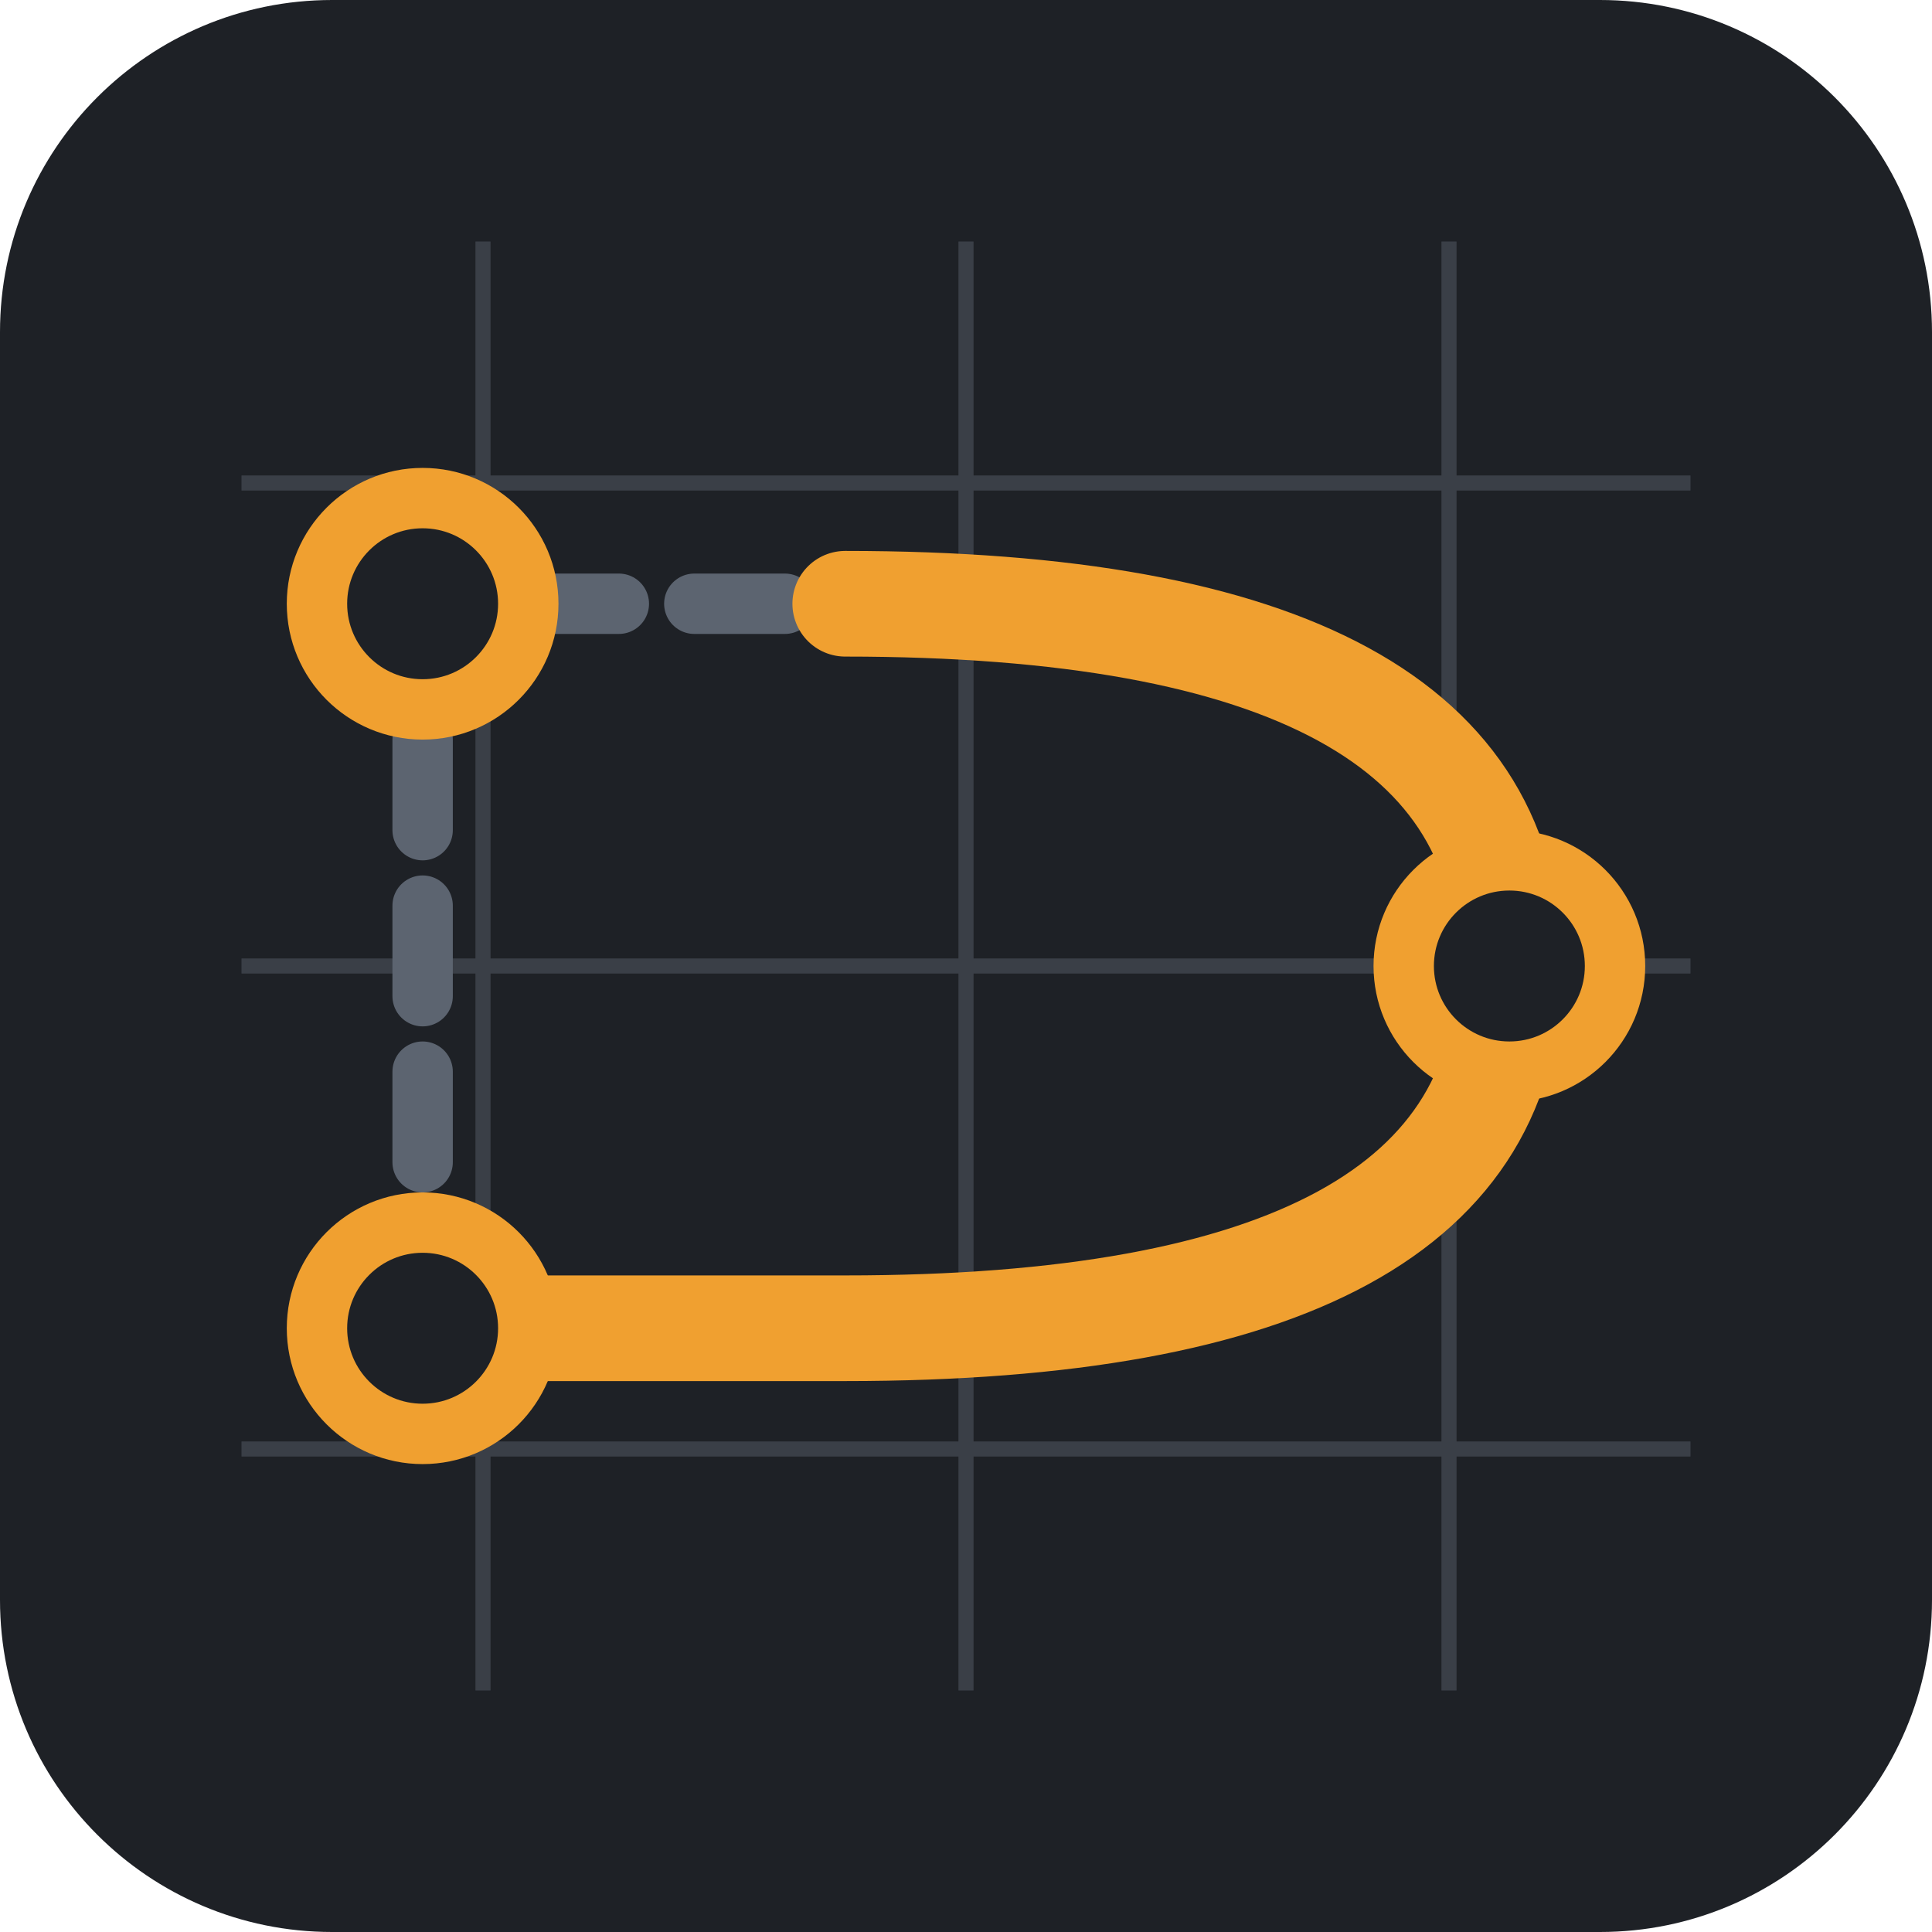
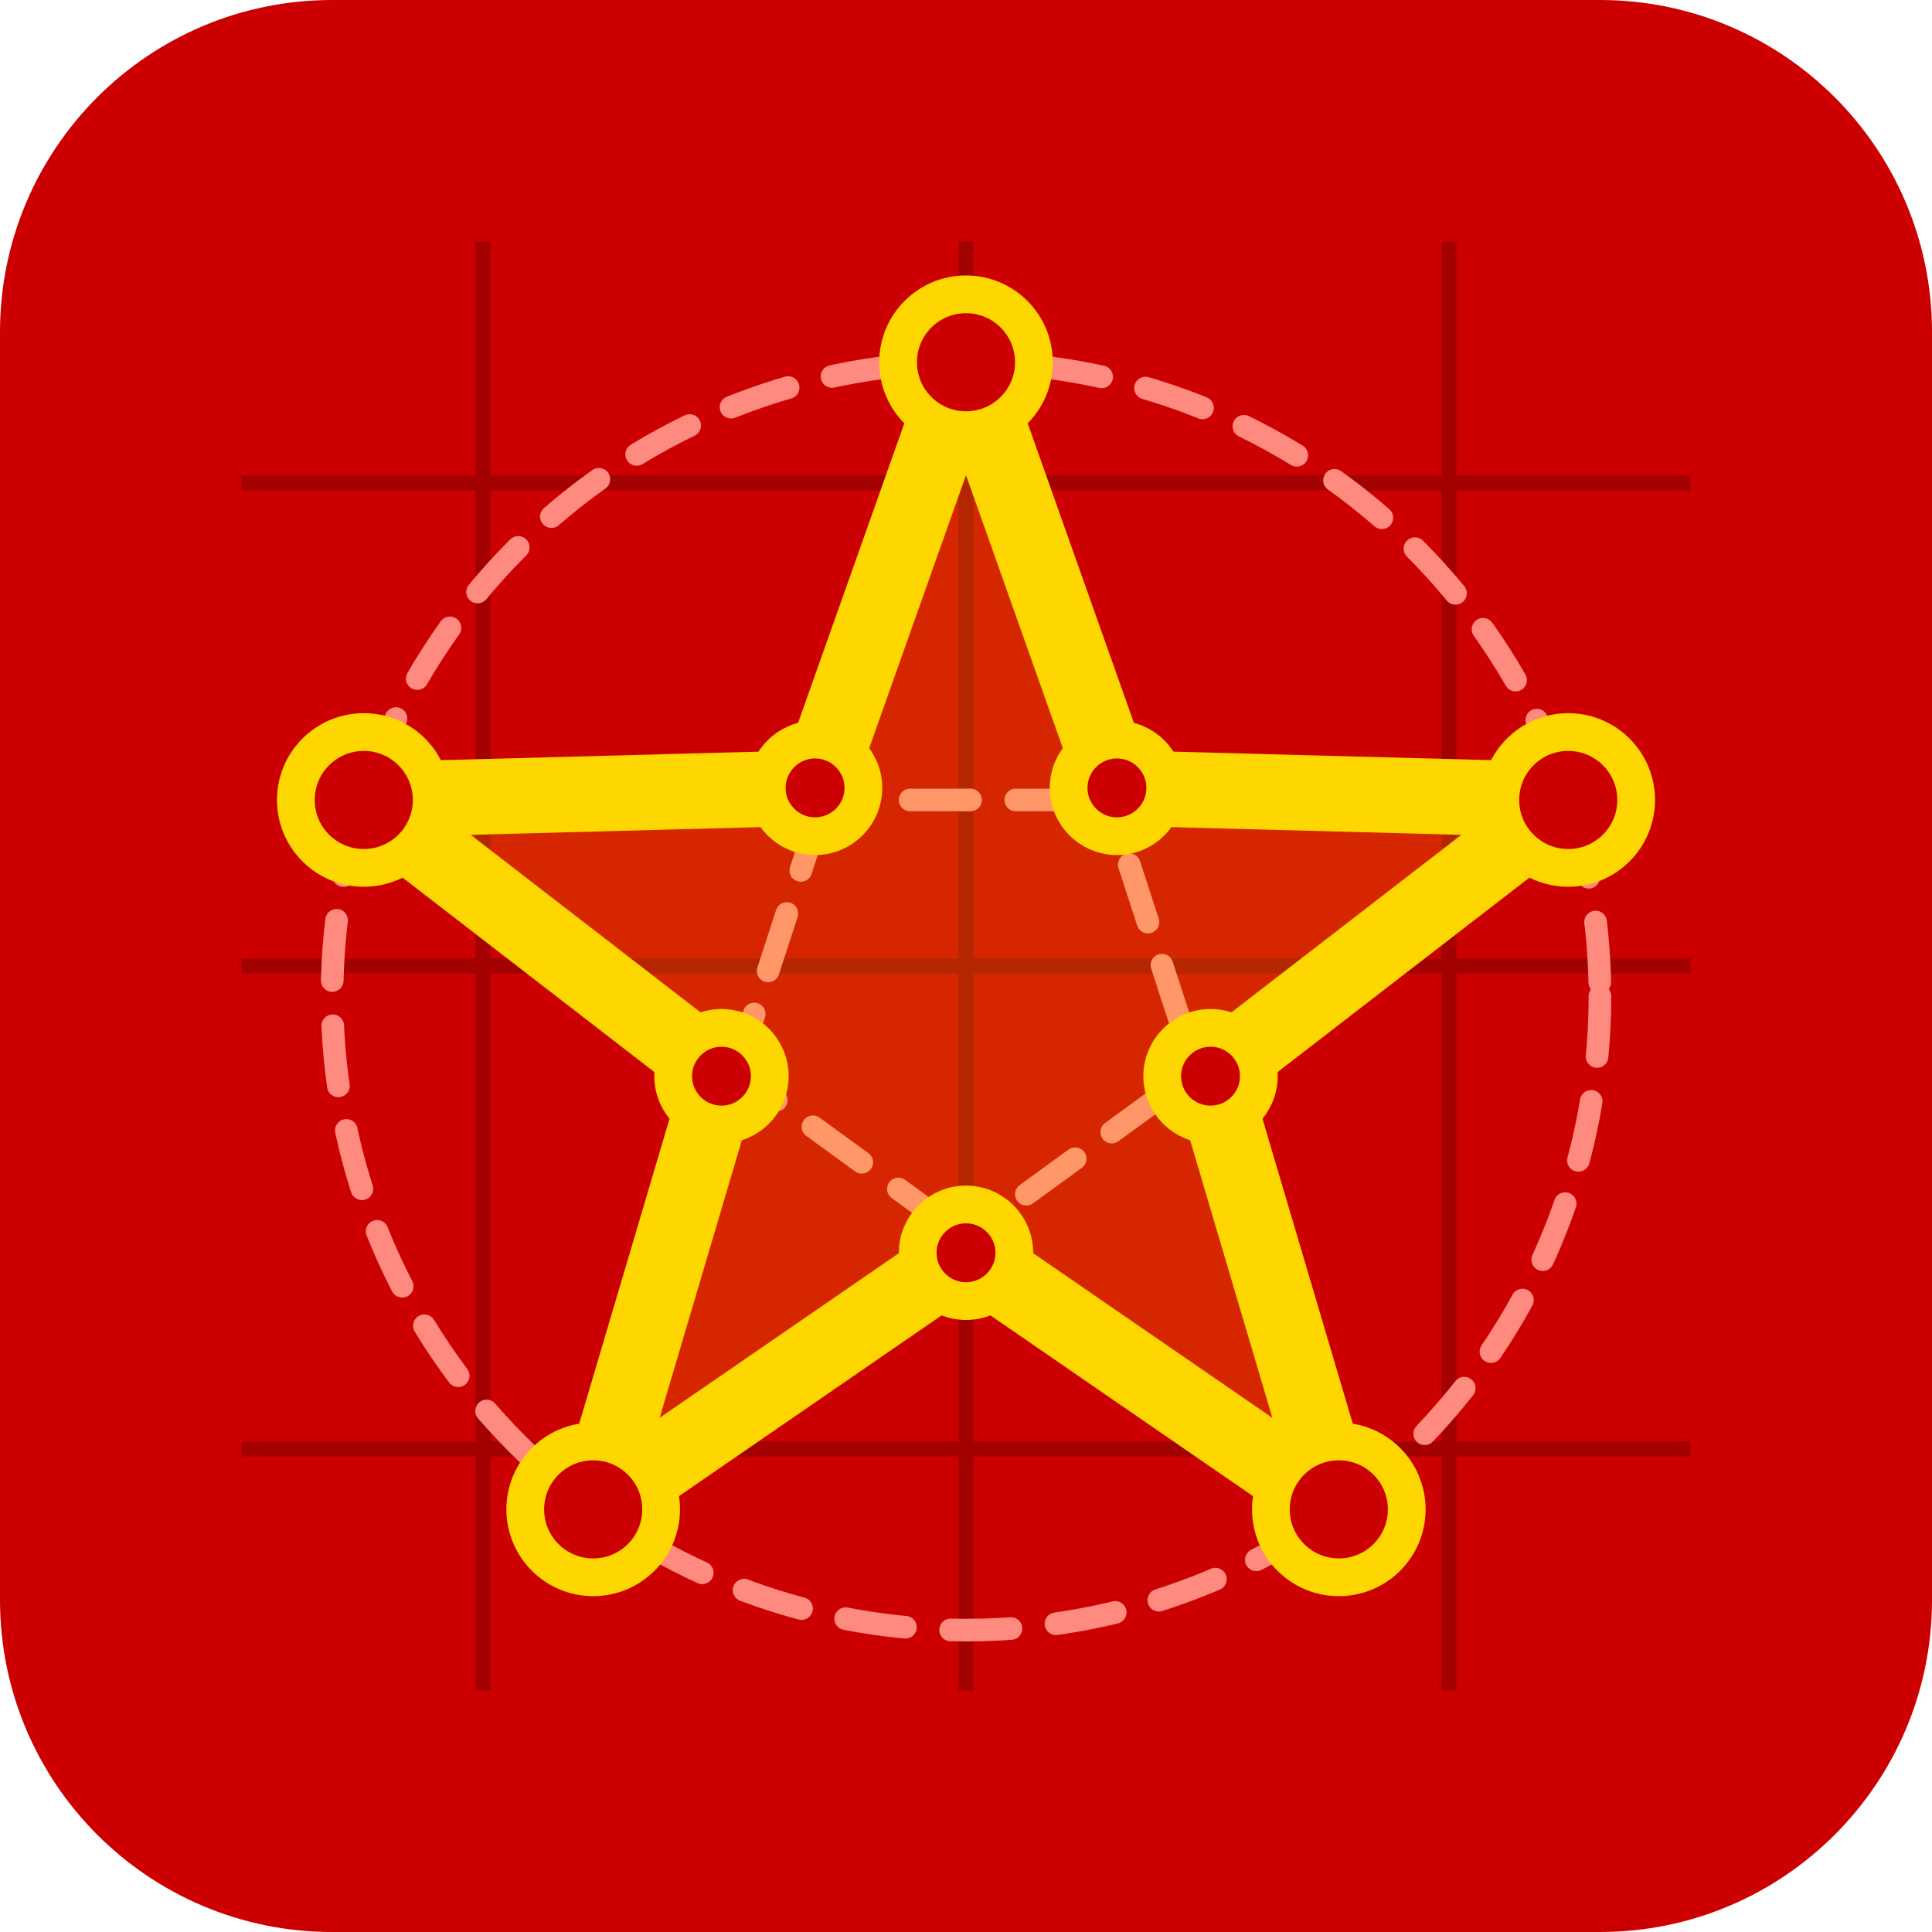
<svg xmlns="http://www.w3.org/2000/svg" viewBox="0 0 128 128">
-   <rect width="128" height="128" rx="22" fill="#1e2126" />
-   <g stroke="#3a3f47" stroke-width="1">
+   <rect width="128" height="128" rx="22" fill="#cc0000" />
+   <g stroke="#a30000" stroke-width="1">
    <path d="M16 32h96M16 64h96M16 96h96M32 16v96M64 16v96M96 16v96" />
  </g>
-   <path d="M28 88 L28 40 L56 40" fill="none" stroke="#5c6470" stroke-width="4" stroke-dasharray="6 5" stroke-linecap="round" />
-   <path d="M56 40 Q100 40 100 64 Q100 88 56 88 L28 88" fill="none" stroke="#f0a030" stroke-width="7" stroke-linecap="round" stroke-linejoin="round" />
-   <circle cx="28" cy="40" r="7" fill="#1e2126" stroke="#f0a030" stroke-width="4" />
-   <circle cx="28" cy="88" r="7" fill="#1e2126" stroke="#f0a030" stroke-width="4" />
-   <circle cx="100" cy="64" r="7" fill="#1e2126" stroke="#f0a030" stroke-width="4" />
+   <g fill="none" stroke="#ff8a80" stroke-width="1.5" stroke-dasharray="4 3" stroke-linecap="round">
+     <circle cx="64" cy="66" r="42" />
+     <path d="M64.0 24.0L88.7 100.0L24.1 53.0L103.9 53.0L39.3 100.0Z" />
+   </g>
+   <polygon points="64.0,24.0 74.0,52.2 103.9,53.0 80.2,71.3 88.7,100.0 64.0,83.0 39.3,100.0 47.8,71.3 24.1,53.0 54.0,52.2" fill="#ffd700" fill-opacity="0.18" stroke="#ffd700" stroke-width="5" stroke-linejoin="round" />
+   <g fill="#cc0000" stroke="#ffd700" stroke-width="2.5">
+     <circle cx="64.0" cy="24.0" r="4.5" />
+     <circle cx="74.0" cy="52.2" r="3.2" />
+     <circle cx="103.9" cy="53.0" r="4.5" />
+     <circle cx="80.2" cy="71.3" r="3.2" />
+     <circle cx="88.7" cy="100.0" r="4.5" />
+     <circle cx="64.0" cy="83.0" r="3.2" />
+     <circle cx="39.3" cy="100.0" r="4.5" />
+     <circle cx="47.8" cy="71.3" r="3.2" />
+     <circle cx="24.1" cy="53.0" r="4.5" />
+     <circle cx="54.0" cy="52.2" r="3.2" />
+   </g>
</svg>
